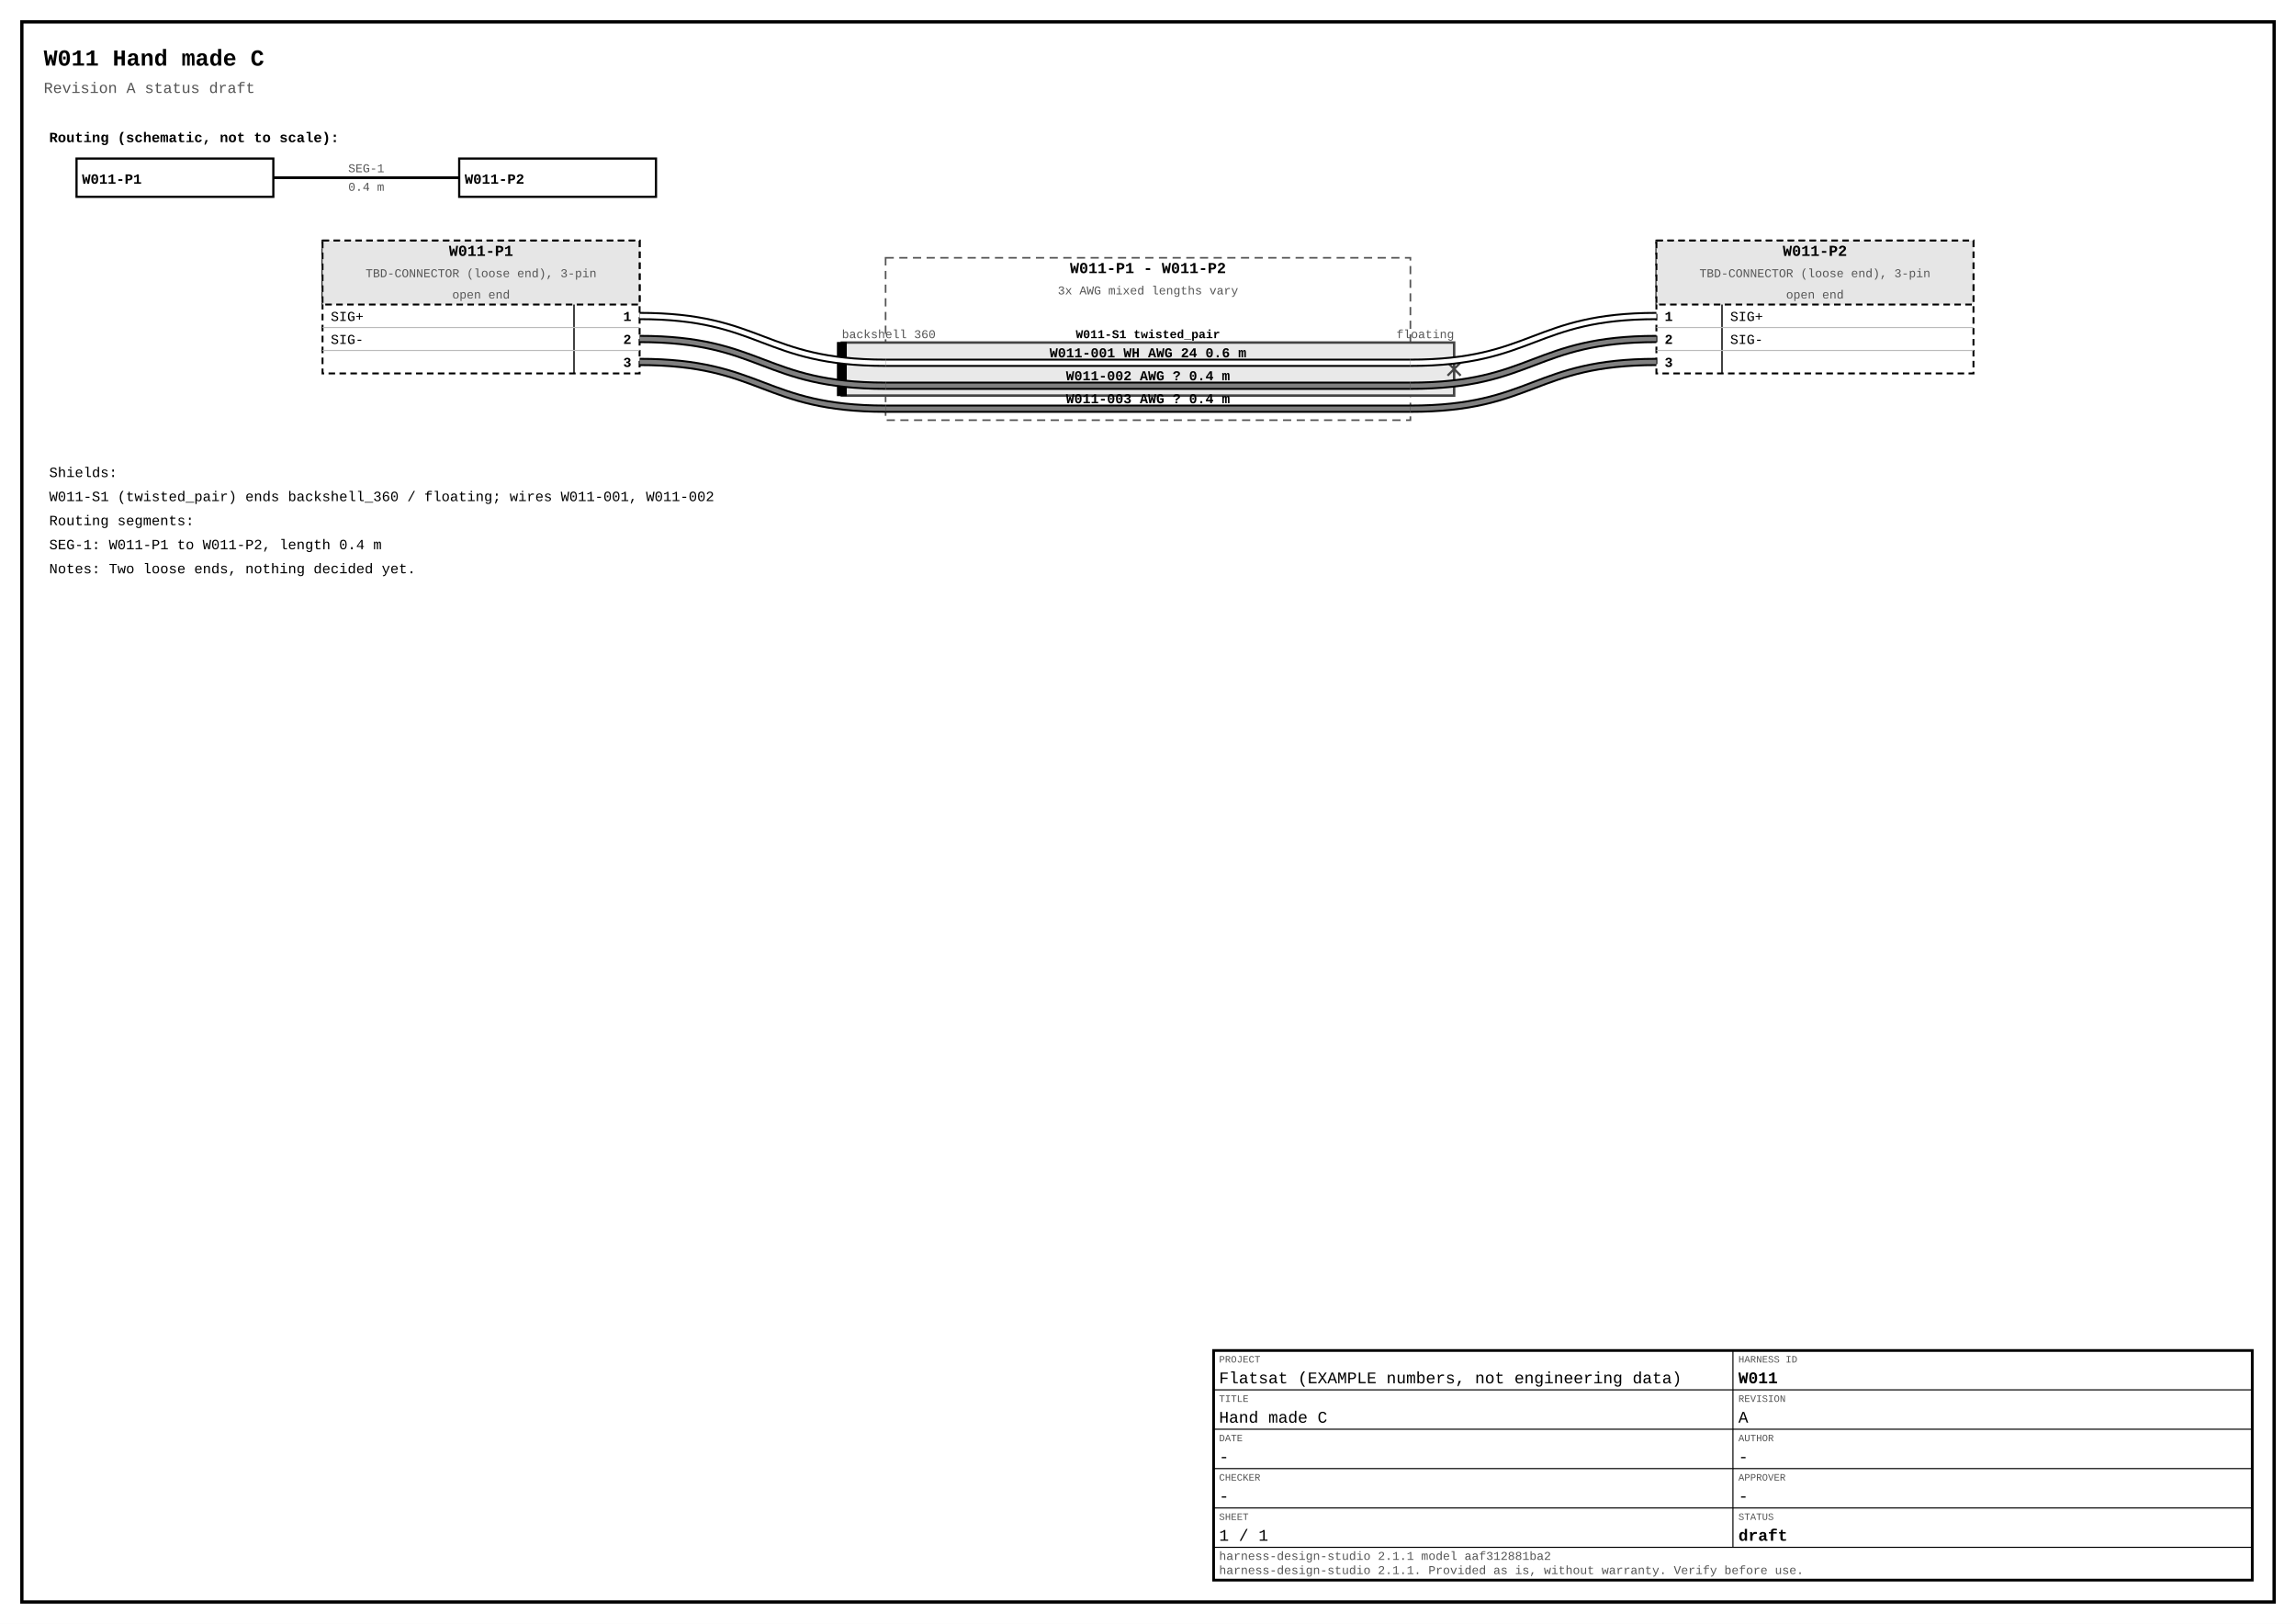
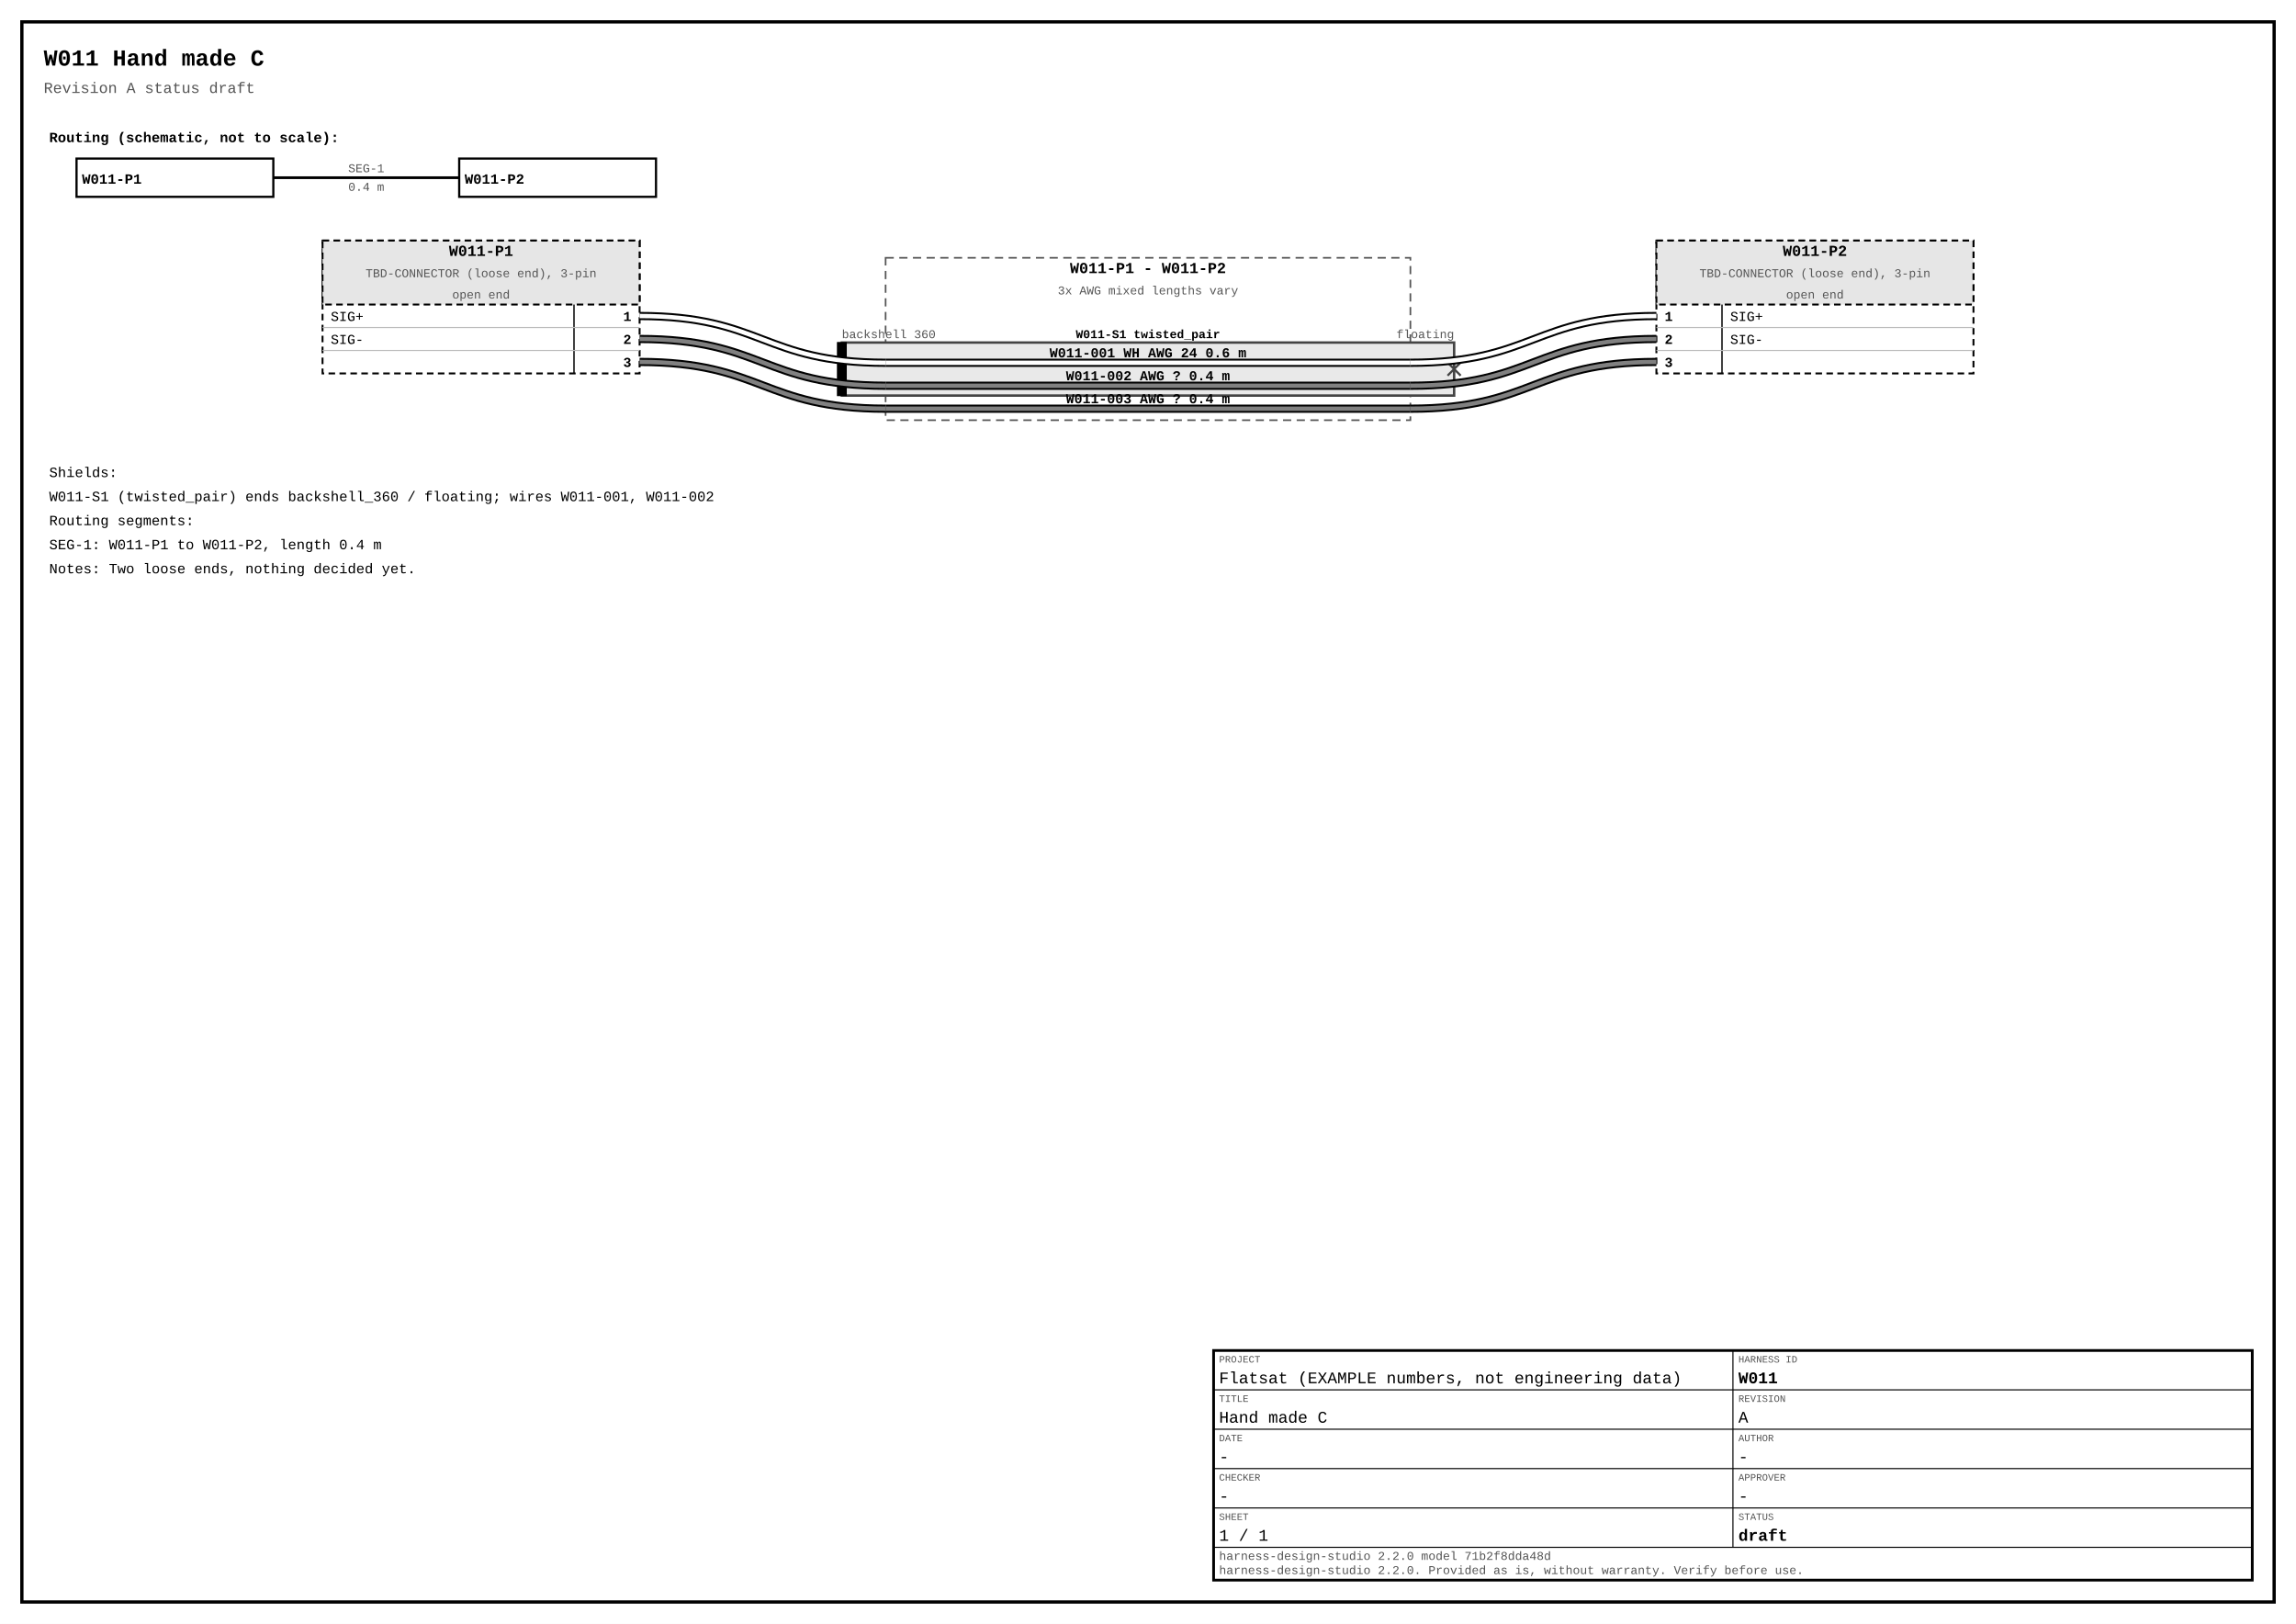
<svg xmlns="http://www.w3.org/2000/svg" width="420mm" height="297mm" viewBox="0 0 420 297" font-family="Courier New, Courier, monospace">
  <rect x="0" y="0" width="420" height="297" fill="#ffffff" />
  <rect x="4" y="4" width="412" height="289" fill="none" stroke="#000000" stroke-width="0.6" />
  <text x="8" y="12" font-size="4.2" font-weight="bold" text-anchor="start" fill="#000000">W011  Hand made C</text>
  <text x="8" y="17" font-size="2.8" text-anchor="start" fill="#555555">Revision A  status draft</text>
  <text x="9" y="26" font-size="2.6" font-weight="bold" text-anchor="start" fill="#000000">Routing (schematic, not to scale):</text>
  <line x1="50" y1="32.5" x2="84" y2="32.5" stroke="#000000" stroke-width="0.5" />
  <text x="67" y="31.5" font-size="2.2" text-anchor="middle" fill="#555555">SEG-1</text>
  <text x="67" y="34.9" font-size="2.2" text-anchor="middle" fill="#555555">0.4 m</text>
  <rect x="14" y="29" width="36" height="7" fill="#ffffff" stroke="#000000" stroke-width="0.4" />
  <text x="15" y="33.6" font-size="2.6" font-weight="bold" text-anchor="start" fill="#000000">W011-P1</text>
  <rect x="84" y="29" width="36" height="7" fill="#ffffff" stroke="#000000" stroke-width="0.4" />
  <text x="85" y="33.6" font-size="2.6" font-weight="bold" text-anchor="start" fill="#000000">W011-P2</text>
  <rect x="59" y="44" width="58" height="24.3" fill="#ffffff" stroke="#000000" stroke-width="0.35" stroke-dasharray="1.2 0.8" />
  <rect x="59" y="44" width="58" height="11.7" fill="#e6e6e6" stroke="#000000" stroke-width="0.35" stroke-dasharray="1.2 0.8" />
  <text x="88" y="46.8" font-size="2.8" font-weight="bold" text-anchor="middle" fill="#000000">W011-P1</text>
  <text x="88" y="50.7" font-size="2.2" text-anchor="middle" fill="#555555" data-ref="part/W011-P1">TBD-CONNECTOR (loose end), 3-pin</text>
  <text x="88" y="54.6" font-size="2.2" text-anchor="middle" fill="#555555" data-ref="end/W011-P1">open end</text>
  <line x1="105" y1="55.7" x2="105" y2="68.3" stroke="#000000" stroke-width="0.25" />
  <line x1="59" y1="59.9" x2="117" y2="59.9" stroke="#bbbbbb" stroke-width="0.2" />
  <text x="60.5" y="58.7" font-size="2.5" text-anchor="start" fill="#000000" data-ref="sig/W011-P1/1">SIG+</text>
  <text x="115.5" y="58.7" font-size="2.5" font-weight="bold" text-anchor="end" fill="#000000" data-ref="pin/W011-P1/1">1</text>
  <line x1="59" y1="64.1" x2="117" y2="64.1" stroke="#bbbbbb" stroke-width="0.2" />
  <text x="60.5" y="62.9" font-size="2.5" text-anchor="start" fill="#000000" data-ref="sig/W011-P1/2">SIG-</text>
  <text x="115.5" y="62.9" font-size="2.5" font-weight="bold" text-anchor="end" fill="#000000" data-ref="pin/W011-P1/2">2</text>
  <text x="60.5" y="67.1" font-size="2.5" text-anchor="start" fill="#000000" data-ref="sig/W011-P1/3" />
  <text x="115.5" y="67.1" font-size="2.5" font-weight="bold" text-anchor="end" fill="#000000" data-ref="pin/W011-P1/3">3</text>
  <rect x="303" y="44" width="58" height="24.3" fill="#ffffff" stroke="#000000" stroke-width="0.35" stroke-dasharray="1.2 0.8" />
  <rect x="303" y="44" width="58" height="11.7" fill="#e6e6e6" stroke="#000000" stroke-width="0.35" stroke-dasharray="1.2 0.8" />
  <text x="332" y="46.8" font-size="2.8" font-weight="bold" text-anchor="middle" fill="#000000">W011-P2</text>
  <text x="332" y="50.7" font-size="2.2" text-anchor="middle" fill="#555555" data-ref="part/W011-P2">TBD-CONNECTOR (loose end), 3-pin</text>
  <text x="332" y="54.6" font-size="2.2" text-anchor="middle" fill="#555555" data-ref="end/W011-P2">open end</text>
  <line x1="315" y1="55.7" x2="315" y2="68.3" stroke="#000000" stroke-width="0.25" />
  <line x1="303" y1="59.9" x2="361" y2="59.9" stroke="#bbbbbb" stroke-width="0.2" />
  <text x="304.5" y="58.7" font-size="2.5" font-weight="bold" text-anchor="start" fill="#000000" data-ref="pin/W011-P2/1">1</text>
  <text x="316.5" y="58.7" font-size="2.5" text-anchor="start" fill="#000000" data-ref="sig/W011-P2/1">SIG+</text>
  <line x1="303" y1="64.1" x2="361" y2="64.1" stroke="#bbbbbb" stroke-width="0.2" />
  <text x="304.5" y="62.9" font-size="2.5" font-weight="bold" text-anchor="start" fill="#000000" data-ref="pin/W011-P2/2">2</text>
  <text x="316.5" y="62.9" font-size="2.5" text-anchor="start" fill="#000000" data-ref="sig/W011-P2/2">SIG-</text>
  <text x="304.5" y="67.1" font-size="2.5" font-weight="bold" text-anchor="start" fill="#000000" data-ref="pin/W011-P2/3">3</text>
  <text x="316.5" y="67.1" font-size="2.5" text-anchor="start" fill="#000000" data-ref="sig/W011-P2/3" />
  <rect x="162" y="47.15" width="96" height="29.7" fill="none" stroke="#555555" stroke-width="0.3" stroke-dasharray="1.5 1" />
  <text x="210" y="49.95" font-size="2.8" font-weight="bold" text-anchor="middle" fill="#000000">W011-P1 - W011-P2</text>
  <text x="210" y="53.85" font-size="2.2" text-anchor="middle" fill="#555555">3x  AWG mixed  lengths vary</text>
  <rect x="154" y="62.65" width="112" height="9.7" fill="#e9e9e9" stroke="#444444" stroke-width="0.45" />
  <text x="210" y="61.85" font-size="2.2" font-weight="bold" text-anchor="middle" fill="#000000">W011-S1  twisted_pair</text>
  <text x="154" y="61.85" font-size="2.2" text-anchor="start" fill="#555555">backshell 360</text>
  <text x="266" y="61.85" font-size="2.2" text-anchor="end" fill="#555555">floating</text>
  <rect x="153.2" y="62.65" width="1.6" height="9.7" fill="#000000" stroke="#000000" stroke-width="0.2" />
  <line x1="264.8" y1="66.3" x2="267.2" y2="68.7" stroke="#444444" stroke-width="0.4" />
  <line x1="264.8" y1="68.7" x2="267.2" y2="66.3" stroke="#444444" stroke-width="0.4" />
  <path d="M 117 57.8 C 139.5 57.8 139.5 66.35 162 66.35" fill="none" stroke="#000000" stroke-width="1.5" />
  <line x1="162" y1="66.35" x2="258" y2="66.35" stroke="#000000" stroke-width="1.5" />
  <path d="M 258 66.35 C 280.5 66.35 280.5 57.8 303 57.8" fill="none" stroke="#000000" stroke-width="1.5" />
  <path d="M 117 57.8 C 139.5 57.8 139.5 66.35 162 66.35" fill="none" stroke="#ffffff" stroke-width="0.8" />
  <line x1="162" y1="66.35" x2="258" y2="66.35" stroke="#ffffff" stroke-width="0.8" />
  <path d="M 258 66.35 C 280.5 66.35 280.5 57.8 303 57.8" fill="none" stroke="#ffffff" stroke-width="0.8" />
  <text x="210" y="65.35" font-size="2.5" font-weight="bold" text-anchor="middle" fill="#000000">W011-001  WH  AWG 24  0.6 m</text>
  <path d="M 117 62 C 139.5 62 139.5 70.55 162 70.55" fill="none" stroke="#000000" stroke-width="1.5" />
  <line x1="162" y1="70.55" x2="258" y2="70.55" stroke="#000000" stroke-width="1.5" />
  <path d="M 258 70.55 C 280.5 70.55 280.5 62 303 62" fill="none" stroke="#000000" stroke-width="1.5" />
  <path d="M 117 62 C 139.5 62 139.5 70.55 162 70.55" fill="none" stroke="#808080" stroke-width="0.8" />
  <line x1="162" y1="70.55" x2="258" y2="70.55" stroke="#808080" stroke-width="0.8" />
  <path d="M 258 70.55 C 280.5 70.55 280.5 62 303 62" fill="none" stroke="#808080" stroke-width="0.8" />
  <text x="210" y="69.55" font-size="2.5" font-weight="bold" text-anchor="middle" fill="#000000">W011-002  AWG ?  0.4 m</text>
  <path d="M 117 66.2 C 139.5 66.2 139.5 74.75 162 74.75" fill="none" stroke="#000000" stroke-width="1.5" />
  <line x1="162" y1="74.75" x2="258" y2="74.75" stroke="#000000" stroke-width="1.5" />
  <path d="M 258 74.75 C 280.5 74.75 280.5 66.2 303 66.2" fill="none" stroke="#000000" stroke-width="1.5" />
  <path d="M 117 66.2 C 139.5 66.2 139.5 74.75 162 74.75" fill="none" stroke="#808080" stroke-width="0.8" />
  <line x1="162" y1="74.75" x2="258" y2="74.75" stroke="#808080" stroke-width="0.8" />
  <path d="M 258 74.75 C 280.5 74.75 280.5 66.2 303 66.2" fill="none" stroke="#808080" stroke-width="0.8" />
  <text x="210" y="73.75" font-size="2.5" font-weight="bold" text-anchor="middle" fill="#000000">W011-003  AWG ?  0.4 m</text>
  <text x="9" y="87.25" font-size="2.6" text-anchor="start" fill="#000000">Shields:</text>
  <text x="9" y="91.65" font-size="2.6" text-anchor="start" fill="#000000">  W011-S1 (twisted_pair) ends backshell_360 / floating; wires W011-001, W011-002</text>
  <text x="9" y="96.05" font-size="2.6" text-anchor="start" fill="#000000">Routing segments:</text>
  <text x="9" y="100.45" font-size="2.6" text-anchor="start" fill="#000000">  SEG-1: W011-P1 to W011-P2, length 0.4 m</text>
  <text x="9" y="104.85" font-size="2.6" text-anchor="start" fill="#000000">Notes: Two loose ends, nothing decided yet.</text>
  <rect x="222" y="247" width="190" height="42" fill="none" stroke="#000000" stroke-width="0.5" />
  <line x1="222" y1="247" x2="317" y2="247" stroke="#000000" stroke-width="0.2" />
  <text x="223" y="249.2" font-size="1.8" text-anchor="start" fill="#555555">PROJECT</text>
  <text x="223" y="253" font-size="3" text-anchor="start" fill="#000000">Flatsat (EXAMPLE numbers, not engineering data)</text>
  <line x1="317" y1="247" x2="412" y2="247" stroke="#000000" stroke-width="0.2" />
  <text x="318" y="249.2" font-size="1.8" text-anchor="start" fill="#555555">HARNESS ID</text>
  <text x="318" y="253" font-size="3" font-weight="bold" text-anchor="start" fill="#000000">W011</text>
  <line x1="222" y1="254.2" x2="317" y2="254.2" stroke="#000000" stroke-width="0.2" />
  <text x="223" y="256.4" font-size="1.8" text-anchor="start" fill="#555555">TITLE</text>
  <text x="223" y="260.2" font-size="3" text-anchor="start" fill="#000000">Hand made C</text>
  <line x1="317" y1="254.2" x2="412" y2="254.2" stroke="#000000" stroke-width="0.2" />
  <text x="318" y="256.4" font-size="1.8" text-anchor="start" fill="#555555">REVISION</text>
  <text x="318" y="260.2" font-size="3" text-anchor="start" fill="#000000">A</text>
  <line x1="222" y1="261.4" x2="317" y2="261.4" stroke="#000000" stroke-width="0.2" />
  <text x="223" y="263.6" font-size="1.8" text-anchor="start" fill="#555555">DATE</text>
  <text x="223" y="267.4" font-size="3" text-anchor="start" fill="#000000">-</text>
  <line x1="317" y1="261.4" x2="412" y2="261.4" stroke="#000000" stroke-width="0.2" />
  <text x="318" y="263.6" font-size="1.8" text-anchor="start" fill="#555555">AUTHOR</text>
  <text x="318" y="267.4" font-size="3" text-anchor="start" fill="#000000">-</text>
  <line x1="222" y1="268.6" x2="317" y2="268.6" stroke="#000000" stroke-width="0.2" />
  <text x="223" y="270.8" font-size="1.8" text-anchor="start" fill="#555555">CHECKER</text>
  <text x="223" y="274.6" font-size="3" text-anchor="start" fill="#000000">-</text>
  <line x1="317" y1="268.6" x2="412" y2="268.6" stroke="#000000" stroke-width="0.2" />
  <text x="318" y="270.8" font-size="1.8" text-anchor="start" fill="#555555">APPROVER</text>
  <text x="318" y="274.6" font-size="3" text-anchor="start" fill="#000000">-</text>
  <line x1="222" y1="275.8" x2="317" y2="275.8" stroke="#000000" stroke-width="0.2" />
  <text x="223" y="278" font-size="1.8" text-anchor="start" fill="#555555">SHEET</text>
  <text x="223" y="281.8" font-size="3" text-anchor="start" fill="#000000">1 / 1</text>
  <line x1="317" y1="275.8" x2="412" y2="275.8" stroke="#000000" stroke-width="0.2" />
  <text x="318" y="278" font-size="1.8" text-anchor="start" fill="#555555">STATUS</text>
  <text x="318" y="281.8" font-size="3" font-weight="bold" text-anchor="start" fill="#000000">draft</text>
  <line x1="317" y1="247" x2="317" y2="283" stroke="#000000" stroke-width="0.2" />
  <line x1="222" y1="283" x2="412" y2="283" stroke="#000000" stroke-width="0.2" />
-   <text x="223" y="285.3" font-size="2.2" text-anchor="start" fill="#555555">harness-design-studio 2.1.1 model aaf312881ba2</text>
-   <text x="223" y="287.9" font-size="2.2" text-anchor="start" fill="#555555">harness-design-studio 2.1.1. Provided as is, without warranty. Verify before use.</text>
+   <text x="223" y="285.3" font-size="2.2" text-anchor="start" fill="#555555">harness-design-studio 2.2.0 model 71b2f8dda48d</text>
+   <text x="223" y="287.9" font-size="2.2" text-anchor="start" fill="#555555">harness-design-studio 2.2.0. Provided as is, without warranty. Verify before use.</text>
</svg>
